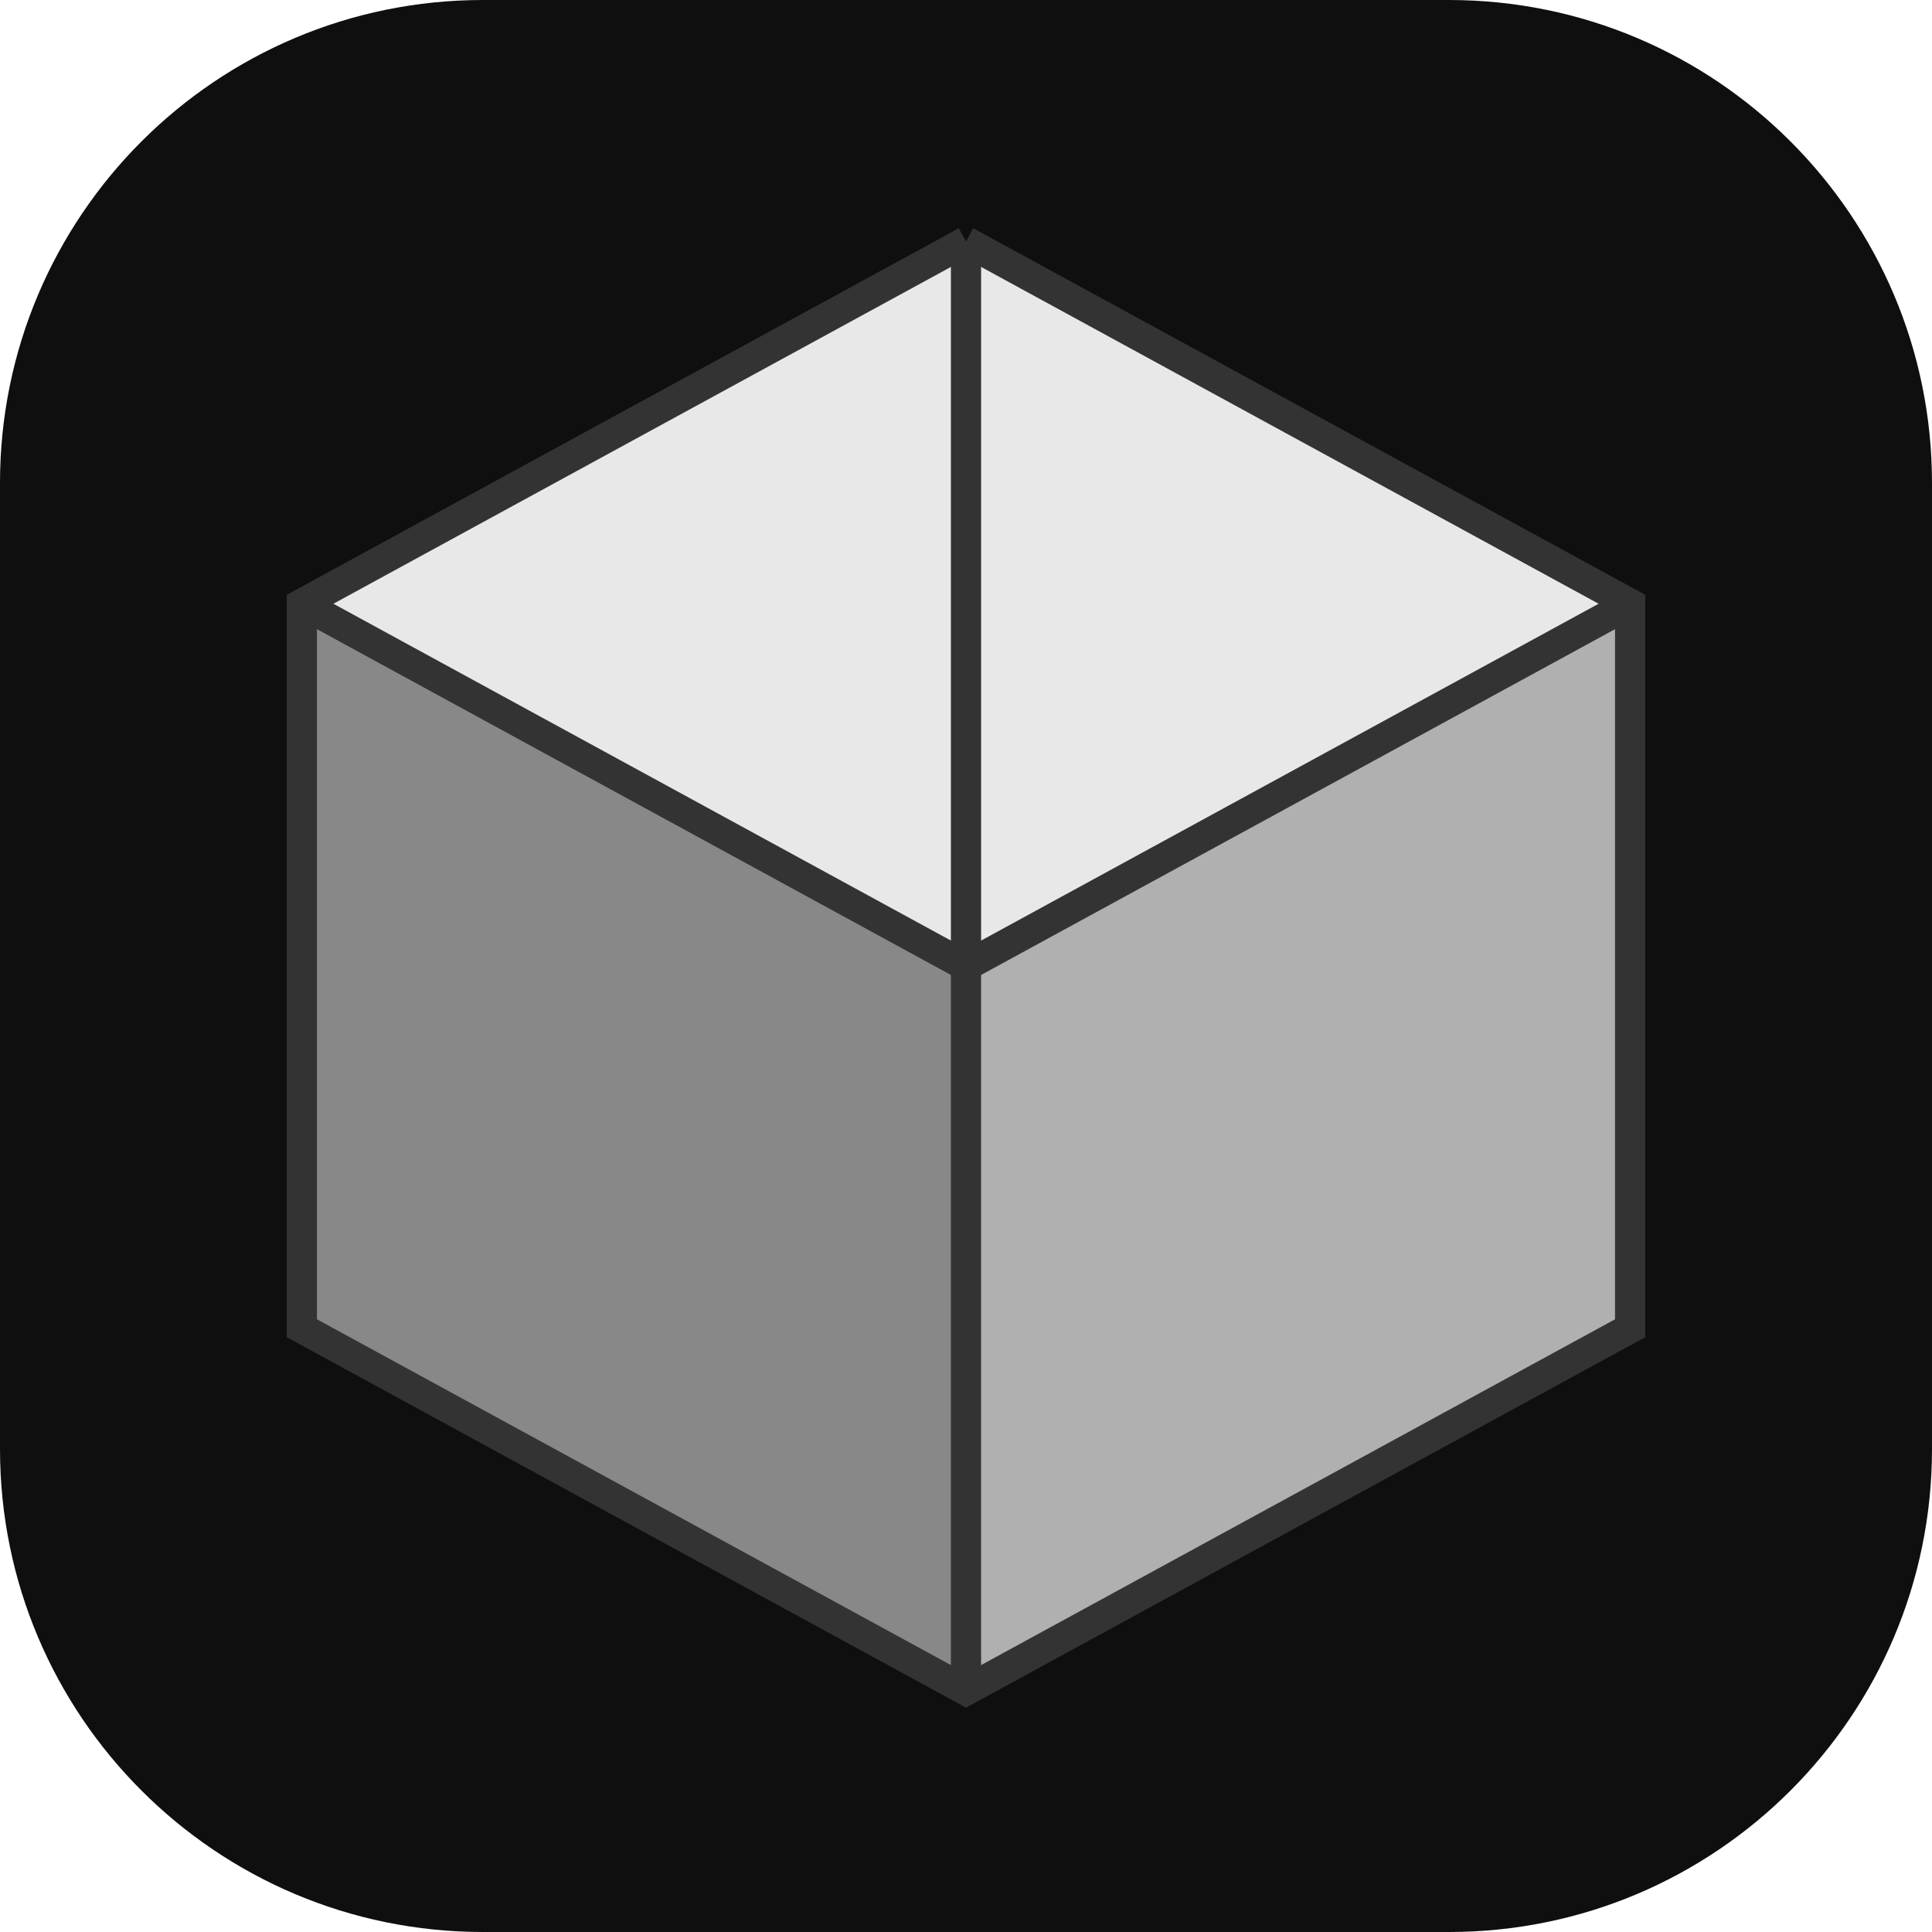
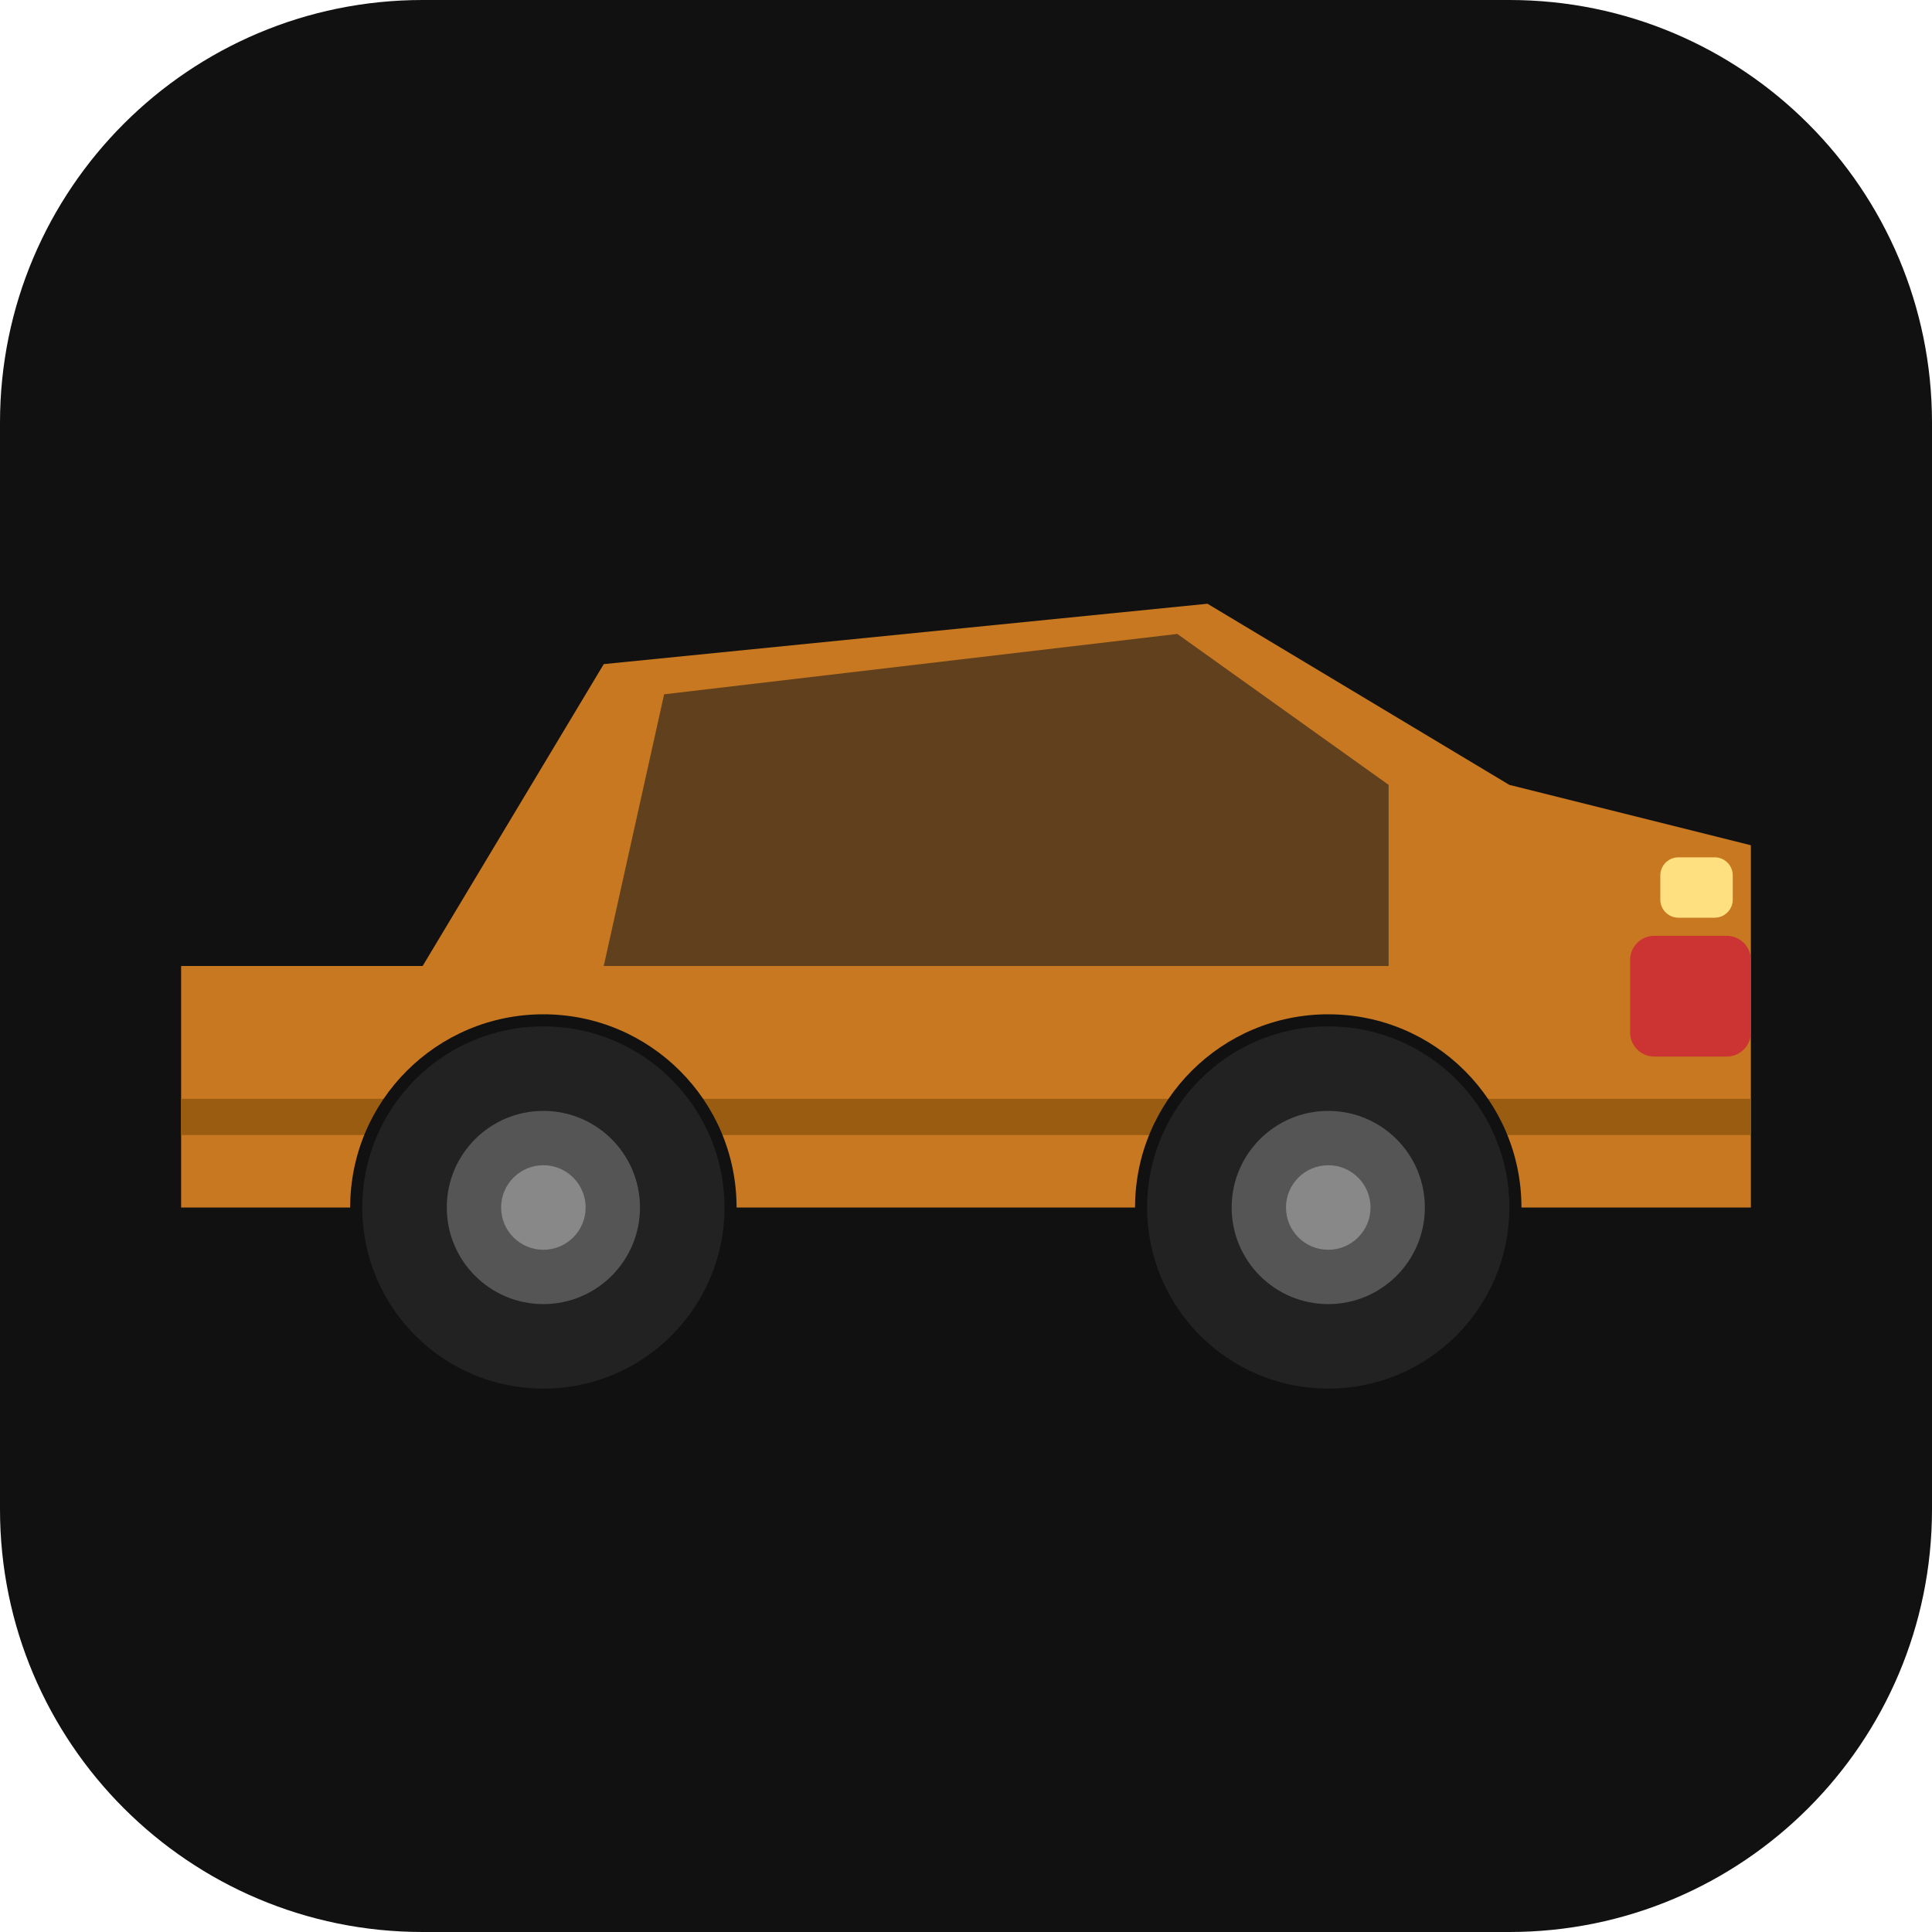
<svg xmlns="http://www.w3.org/2000/svg" viewBox="0 0 32 32" fill="none">
-   <rect width="32" height="32" rx="8" fill="#0f0f0f" />
-   <polygon points="16,4 27,10 16,16 5,10" fill="#e8e8e8" />
-   <polygon points="5,10 16,16 16,28 5,22" fill="#888888" />
-   <polygon points="27,10 16,16 16,28 27,22" fill="#b0b0b0" />
-   <polyline points="16,4 27,10 27,22 16,28 5,22 5,10 16,4" stroke="#333" stroke-width="0.5" fill="none" />
-   <line x1="16" y1="16" x2="16" y2="28" stroke="#333" stroke-width="0.5" />
-   <line x1="16" y1="4" x2="16" y2="16" stroke="#333" stroke-width="0.5" />
-   <line x1="5" y1="10" x2="16" y2="16" stroke="#333" stroke-width="0.5" />
-   <line x1="27" y1="10" x2="16" y2="16" stroke="#333" stroke-width="0.5" />
+   <rect width="32" height="32" rx="7" fill="#111" />
+   <path d="M3 20 L3 16 L7 16 L10 11 L20 10 L25 13 L29 14 L29 20 Z" fill="#c87820" />
+   <path d="M10 16 L11 11.5 L19.5 10.5 L23 13 L23 16 Z" fill="#1a1a1a" opacity="0.6" />
+   <path d="M3 18.5 L29 18.5" stroke="#9a5c10" stroke-width="0.6" />
+   <rect x="27" y="15.5" width="2" height="2" rx="0.4" fill="#cc3333" />
+   <rect x="27.5" y="14.2" width="1.2" height="1" rx="0.3" fill="#ffe080" />
+   <circle cx="9" cy="20" r="3.2" fill="#111" />
+   <circle cx="22" cy="20" r="3.2" fill="#111" />
+   <circle cx="9" cy="20" r="3" fill="#222" />
+   <circle cx="22" cy="20" r="3" fill="#222" />
+   <circle cx="9" cy="20" r="1.6" fill="#555" />
+   <circle cx="9" cy="20" r="0.7" fill="#888" />
+   <circle cx="22" cy="20" r="1.6" fill="#555" />
+   <circle cx="22" cy="20" r="0.7" fill="#888" />
</svg>
